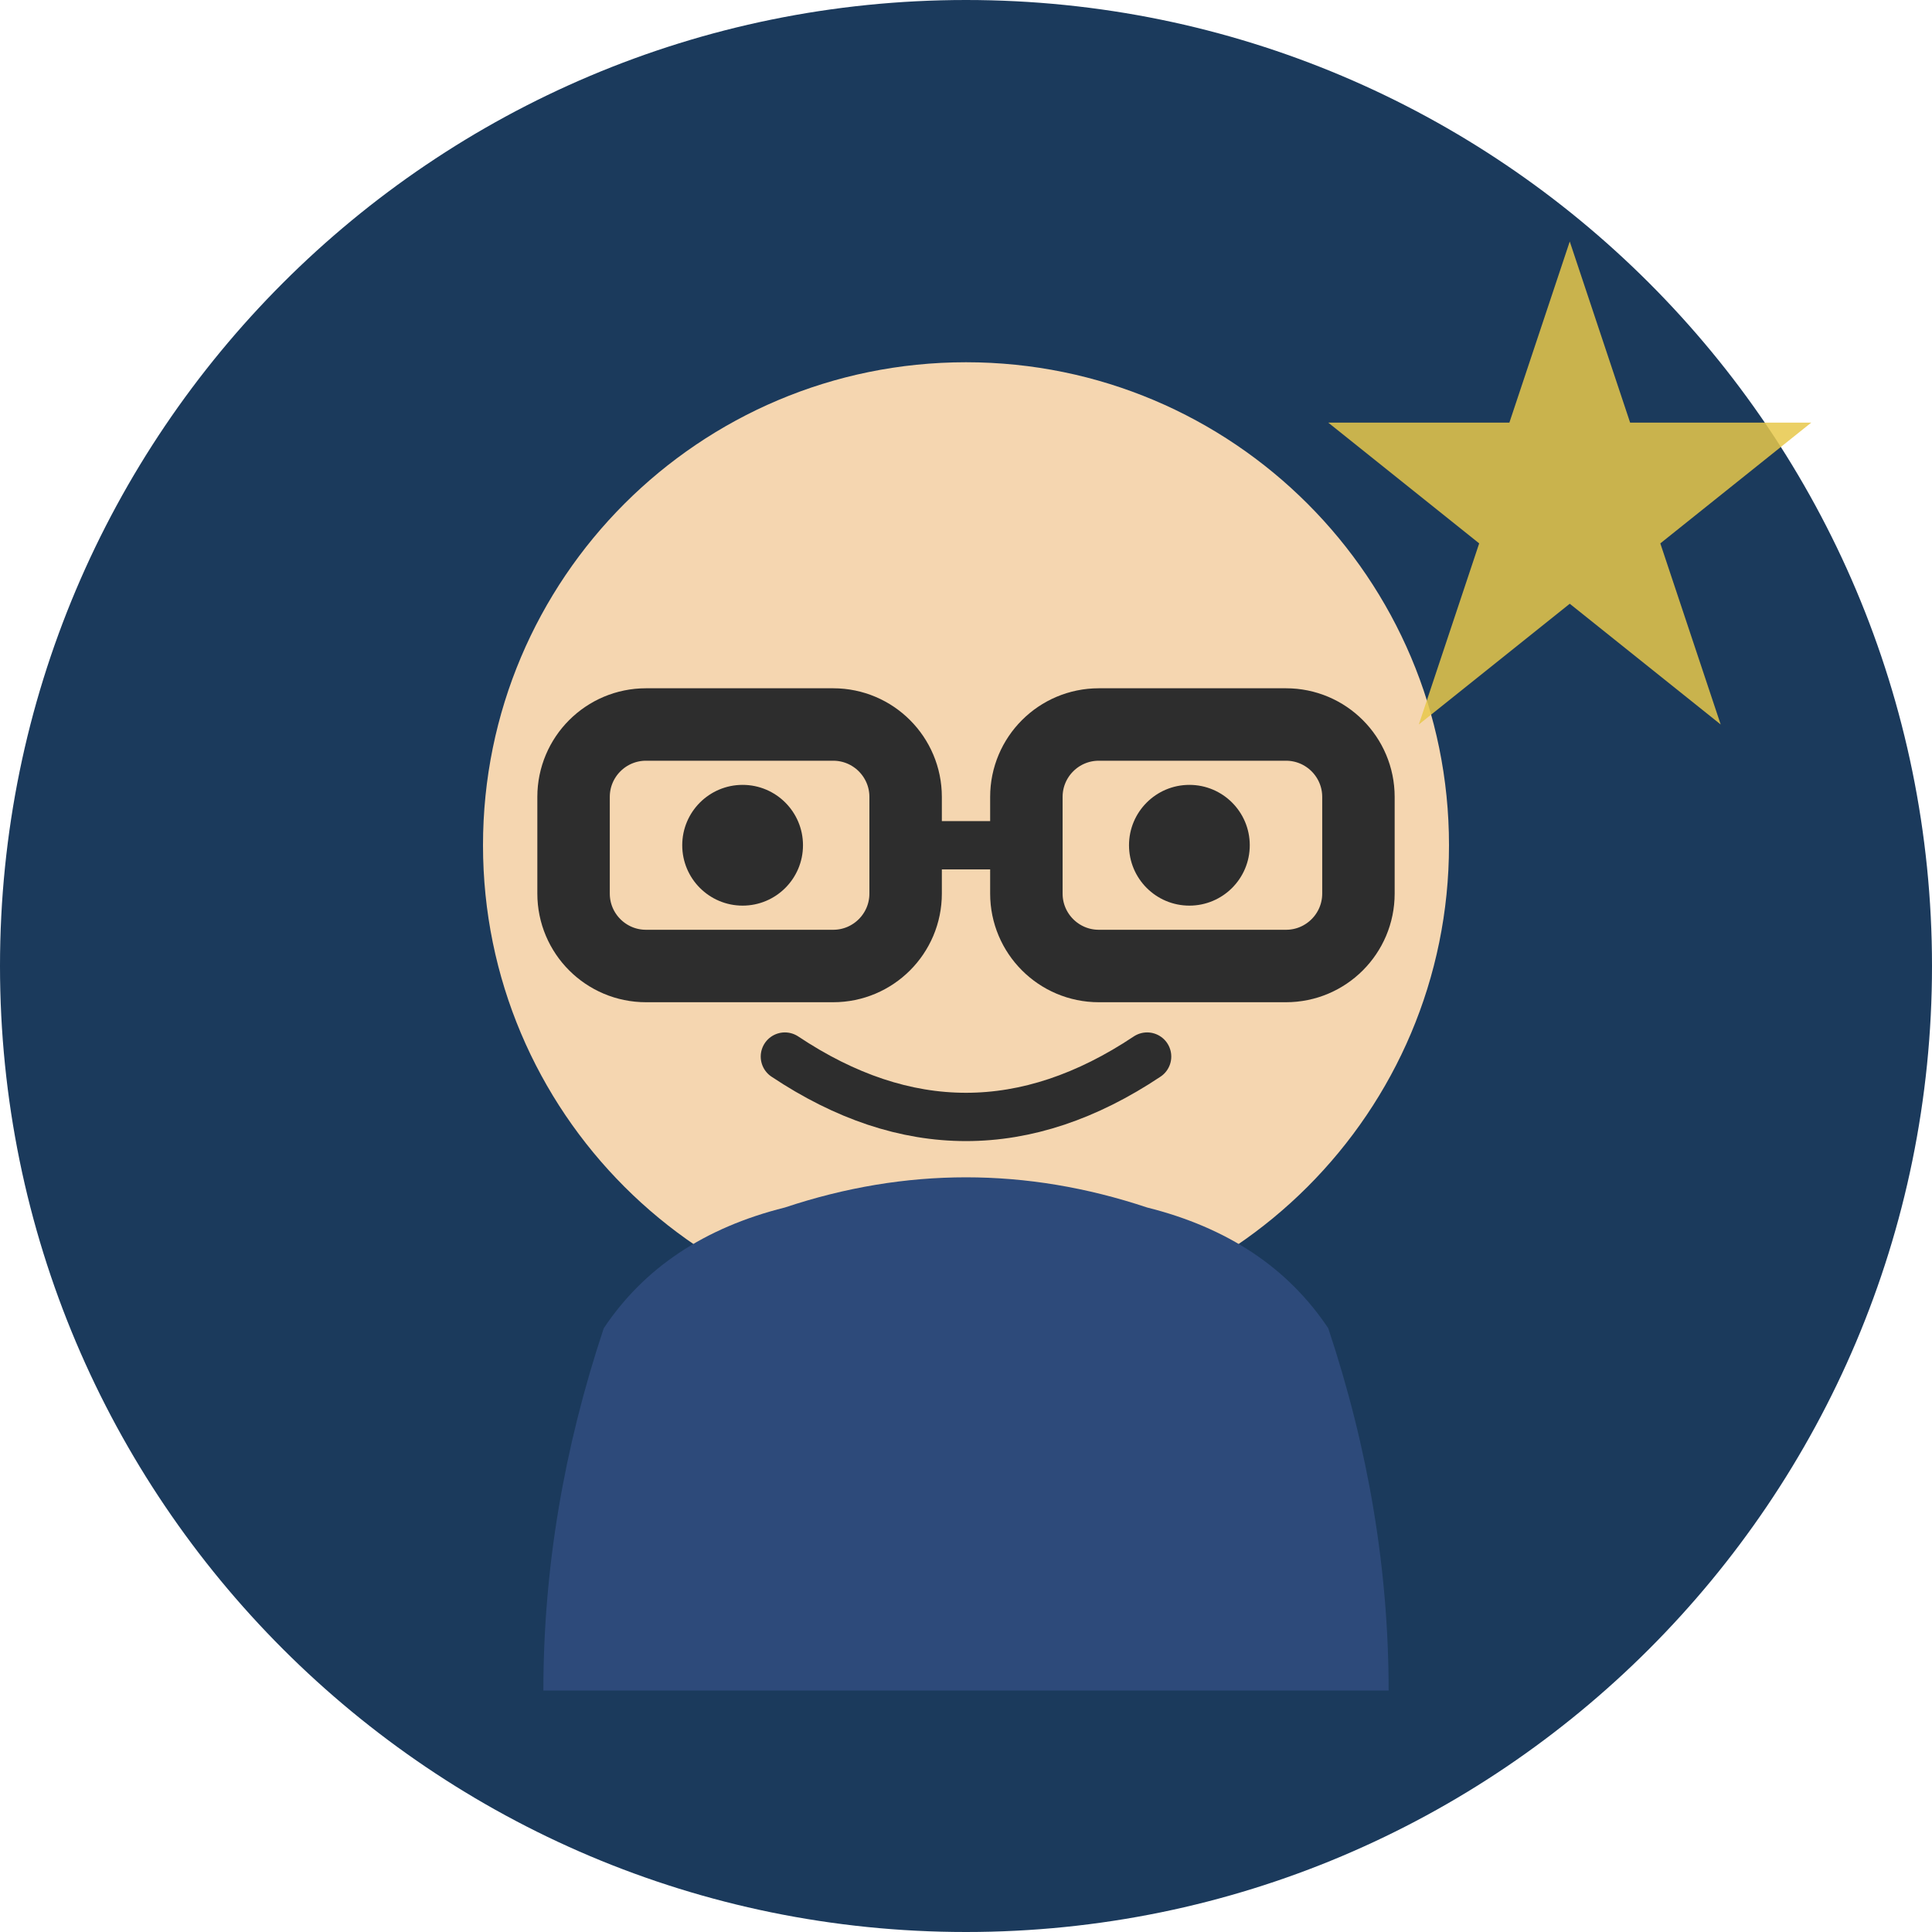
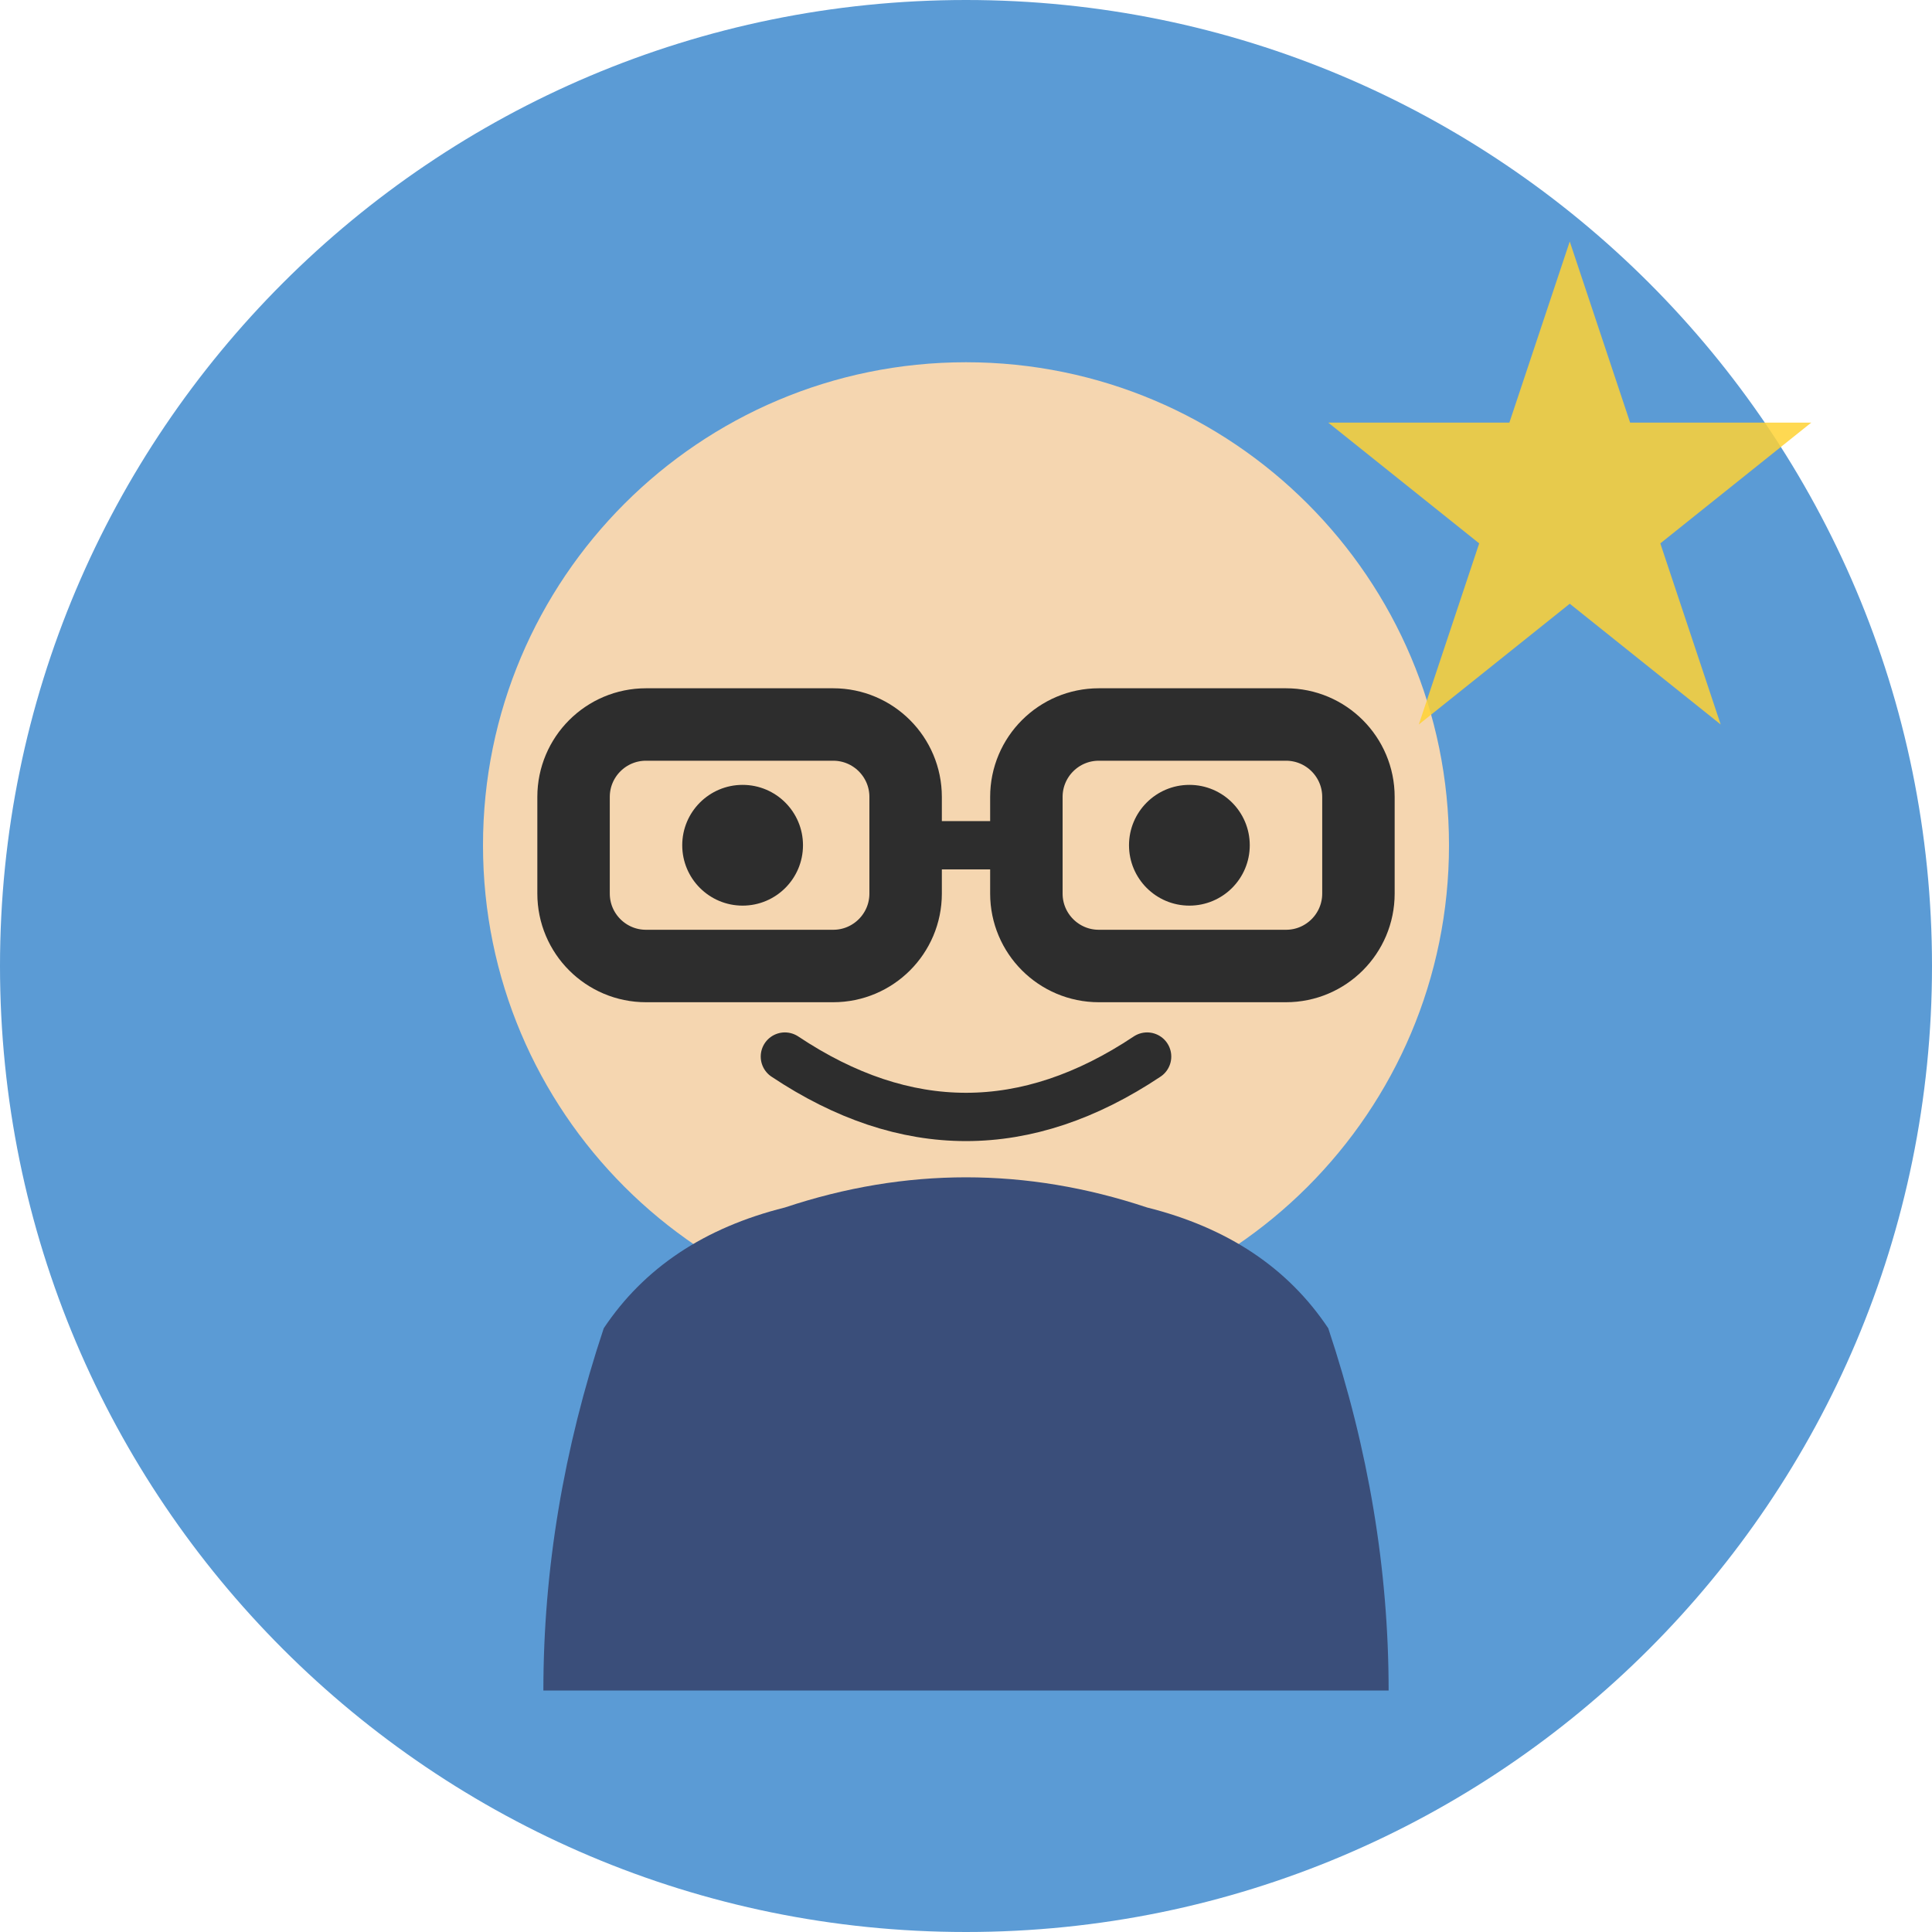
<svg xmlns="http://www.w3.org/2000/svg" viewBox="0 0 32 32" width="32" height="32">
-   <circle cx="16" cy="16" r="16" fill="#1B3A5C" />
+   <circle cx="16" cy="16" r="16" fill="#5B9BD5" />
  <circle cx="16" cy="14" r="8" fill="#F5D6B0" />
  <rect x="9.5" y="12" width="5.5" height="4" rx="1.2" fill="none" stroke="#2D2D2D" stroke-width="1.2" />
  <rect x="17" y="12" width="5.5" height="4" rx="1.2" fill="none" stroke="#2D2D2D" stroke-width="1.2" />
  <line x1="15" y1="14" x2="17" y2="14" stroke="#2D2D2D" stroke-width="0.8" />
  <circle cx="12.3" cy="14" r="1" fill="#2D2D2D" />
  <circle cx="19.7" cy="14" r="1" fill="#2D2D2D" />
  <path d="M13 17.5 Q16 19.5 19 17.5" fill="none" stroke="#2D2D2D" stroke-width="0.8" stroke-linecap="round" />
-   <path d="M10 22 Q11 20.5 13 20 Q16 19 19 20 Q21 20.5 22 22 Q23 25 23 28 L9 28 Q9 25 10 22" fill="#2D4A7A" />
-   <polygon points="26,4 27,7 30,7 27.5,9 28.5,12 26,10 23.5,12 24.5,9 22,7 25,7" fill="#E8C84A" opacity="0.85" />
+   <path d="M10 22 Q11 20.5 13 20 Q16 19 19 20 Q21 20.5 22 22 Q23 25 23 28 L9 28 Q9 25 10 22" fill="#3A4E7A" />
+   <polygon points="26,4 27,7 30,7 27.5,9 28.5,12 26,10 23.5,12 24.5,9 22,7 25,7" fill="#FFD234" opacity="0.85" />
</svg>
